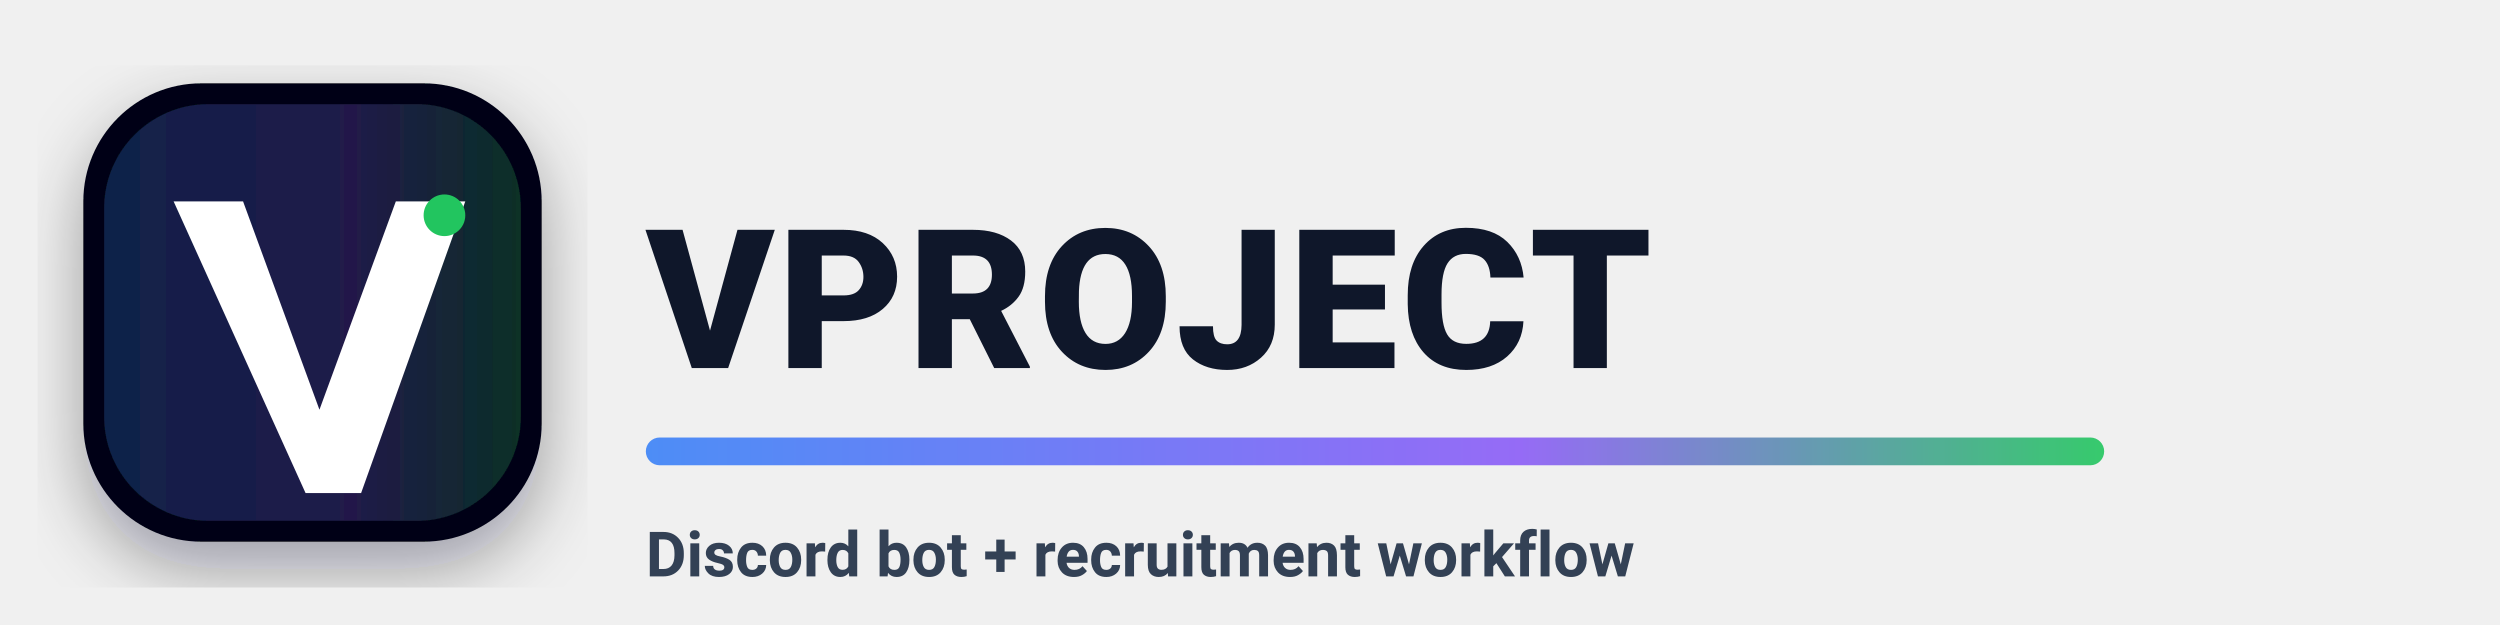
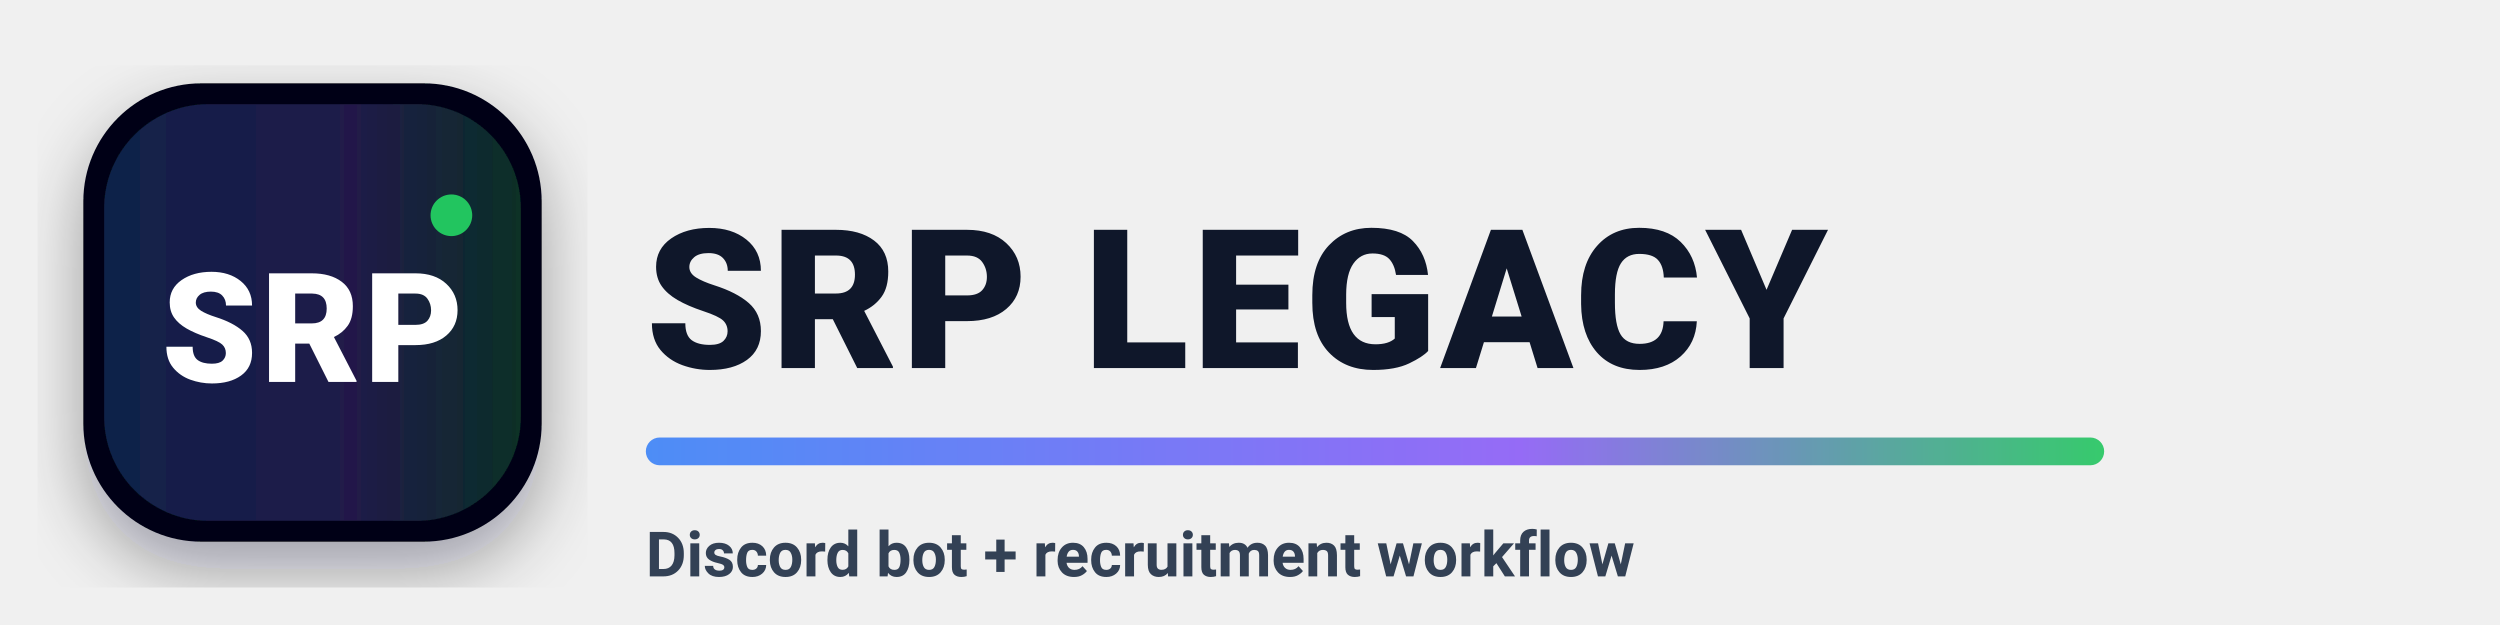
- <svg xmlns="http://www.w3.org/2000/svg" viewBox="0 0 720 180" role="img" aria-label="VPROJECT">
+ <svg xmlns="http://www.w3.org/2000/svg" viewBox="0 0 720 180" role="img" aria-label="SRP Legacy">
  <defs>
    <linearGradient id="g" x1="0" y1="0" x2="1" y2="0">
      <stop offset="0%" stop-color="#3b82f6" />
      <stop offset="60%" stop-color="#8b5cf6" />
      <stop offset="100%" stop-color="#22c55e" />
    </linearGradient>
    <filter id="s" x="-10%" y="-10%" width="120%" height="120%">
      <feDropShadow dx="0" dy="8" stdDeviation="10" flood-color="#020617" flood-opacity="0.35" />
    </filter>
  </defs>
  <g transform="translate(24 24)" filter="url(#s)">
    <rect x="0" y="0" width="132" height="132" rx="34" fill="#020617" />
    <rect x="6" y="6" width="120" height="120" rx="30" fill="url(#g)" opacity="0.22" />
-     <path d="M26 34h20l22 60 22-60h20L80 118H64L26 34z" fill="#ffffff" />
-     <circle cx="104" cy="38" r="6" fill="#22c55e" />
+     <circle cx="106" cy="38" r="6" fill="#22c55e" />
+     <text x="66" y="86" text-anchor="middle" font-family="ui-sans-serif, system-ui, -apple-system, Segoe UI, Roboto, Arial" font-size="44" font-weight="900" letter-spacing="1" fill="#ffffff">SRP</text>
  </g>
  <g transform="translate(186 58)">
-     <text x="0" y="48" font-family="ui-sans-serif, system-ui, -apple-system, Segoe UI, Roboto, Arial" font-size="56" font-weight="800" letter-spacing="1" fill="#0f172a">VPROJECT</text>
+     <text x="0" y="48" font-family="ui-sans-serif, system-ui, -apple-system, Segoe UI, Roboto, Arial" font-size="56" font-weight="800" letter-spacing="1" fill="#0f172a">SRP LEGACY</text>
    <rect x="0" y="68" width="420" height="8" rx="4" fill="url(#g)" opacity="0.9" />
    <text x="0" y="108" font-family="ui-sans-serif, system-ui, -apple-system, Segoe UI, Roboto, Arial" font-size="18" font-weight="600" fill="#334155">Discord bot + recruitment workflow</text>
  </g>
</svg>
